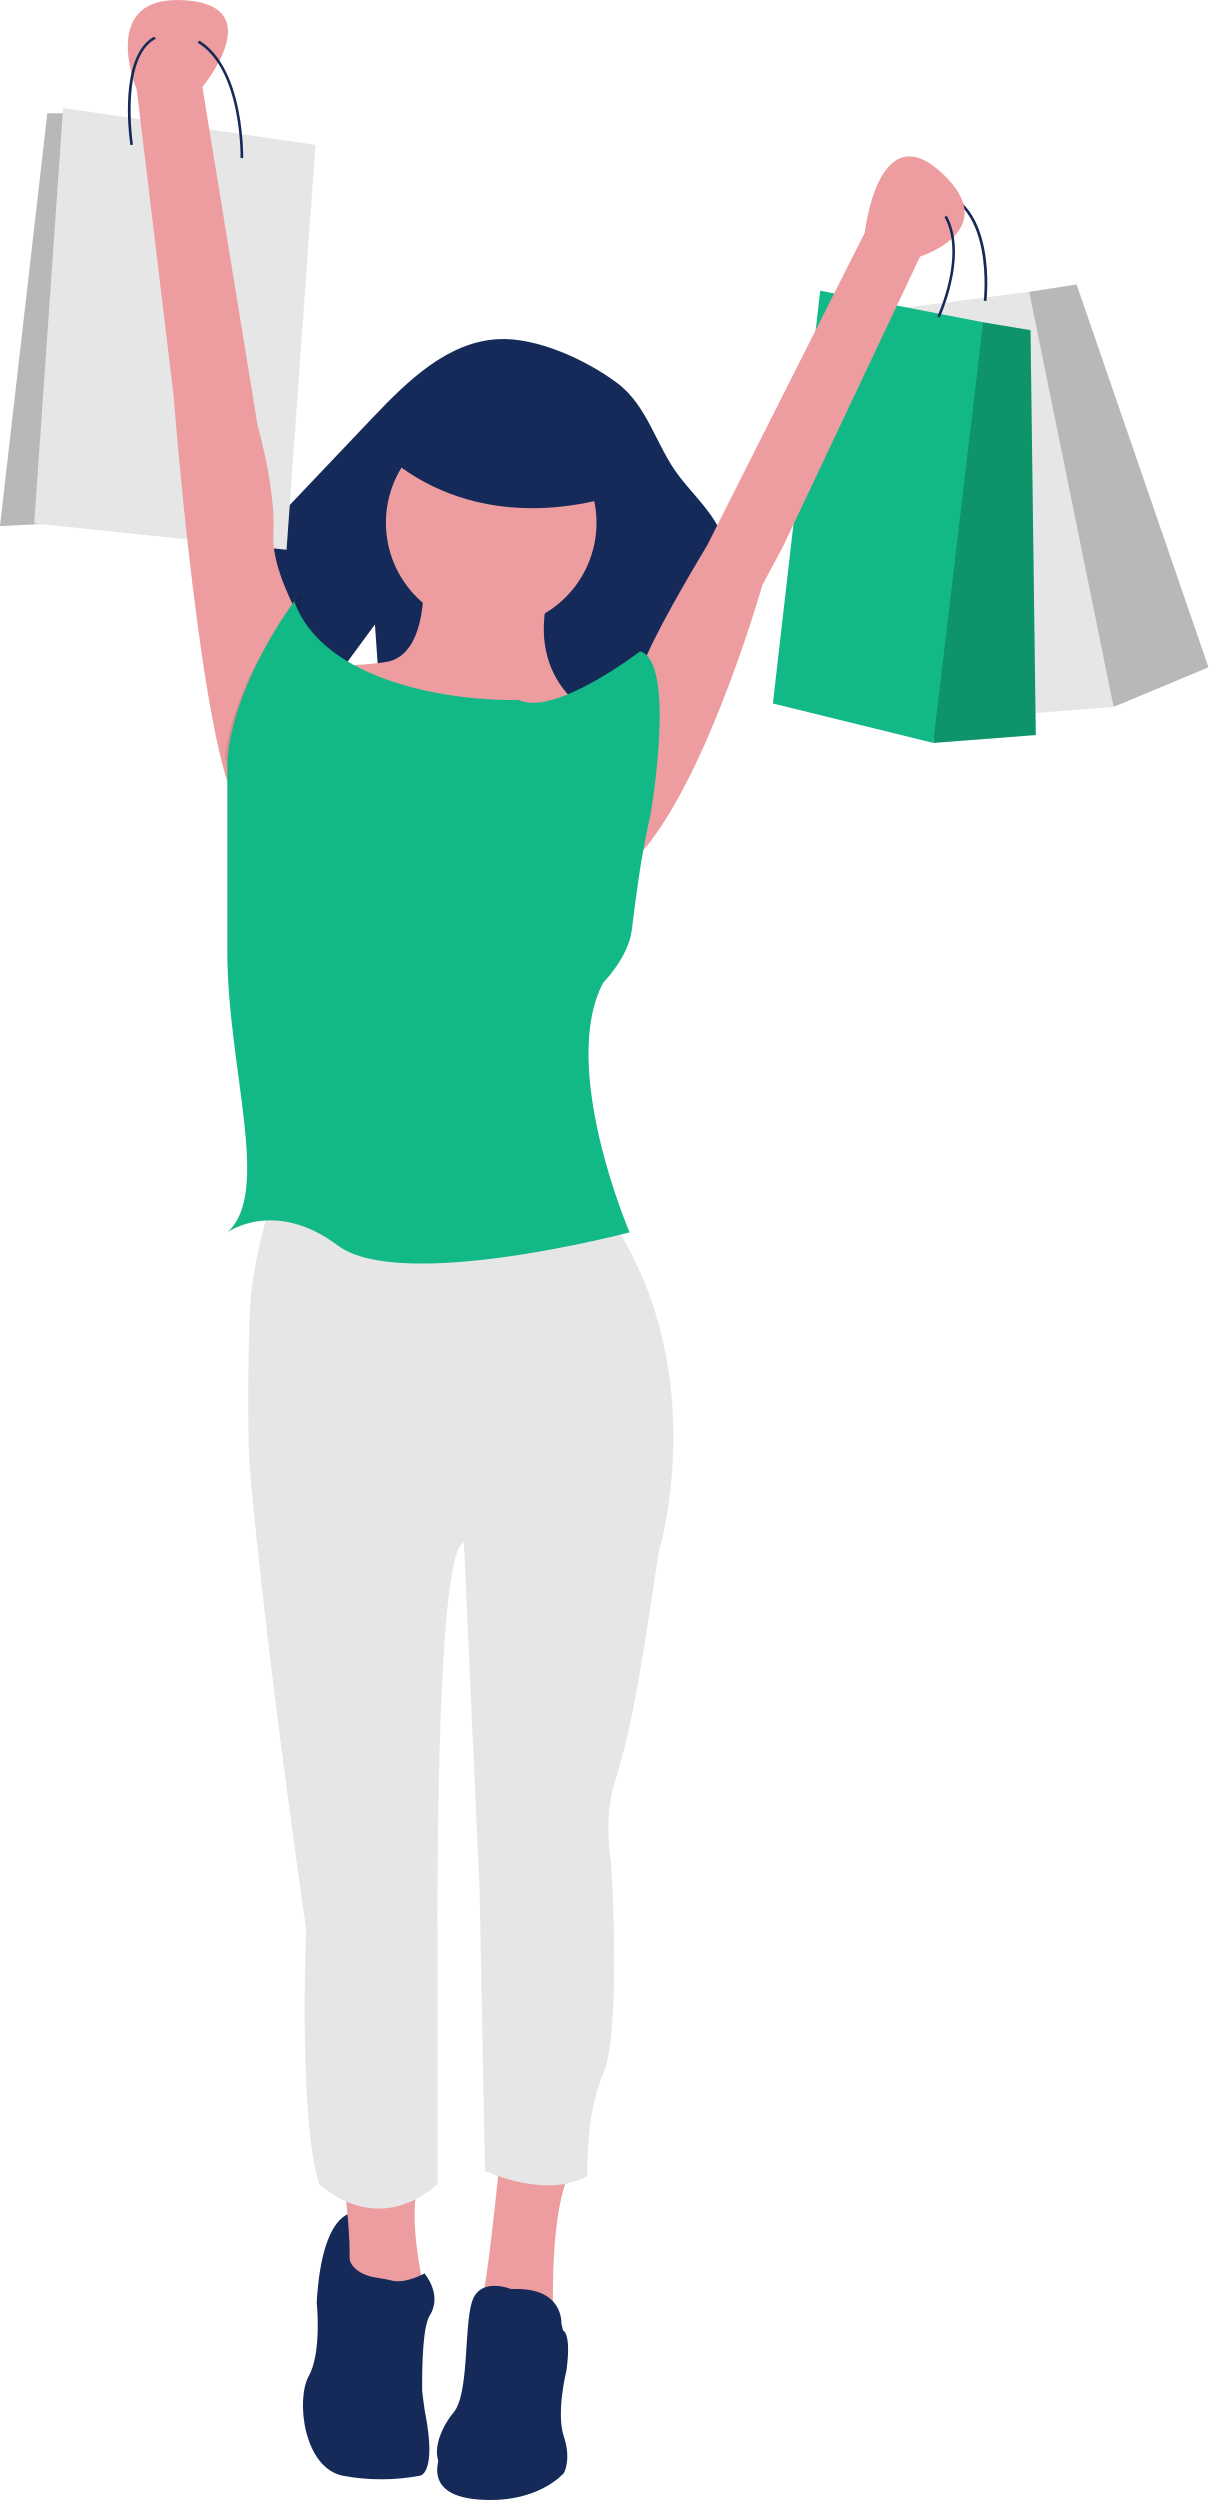
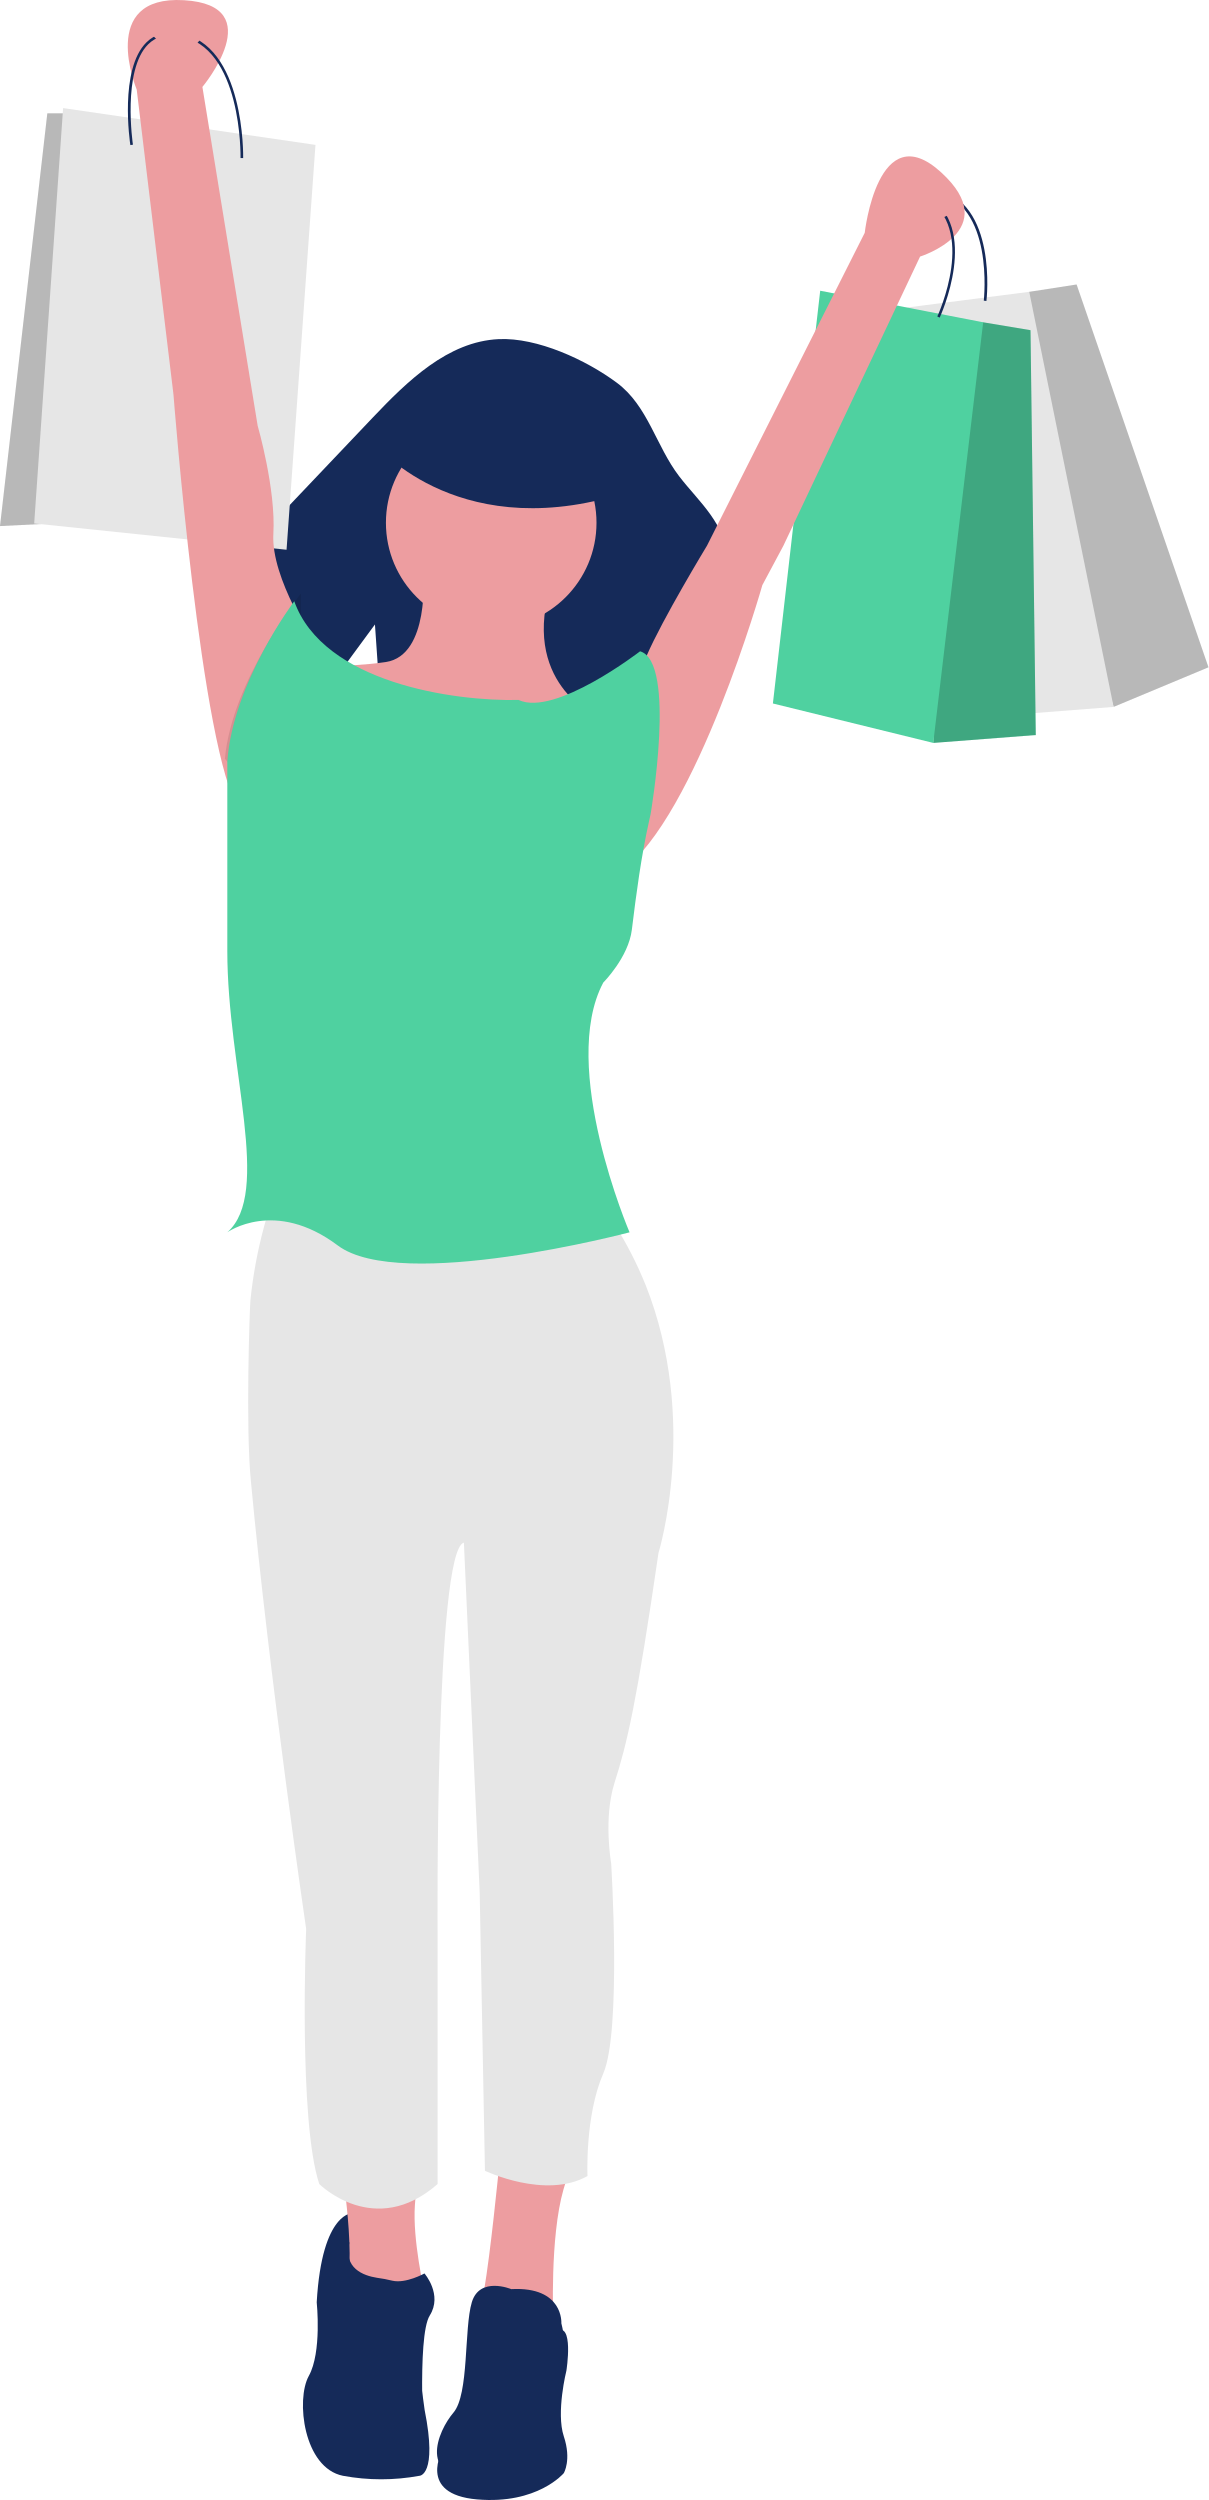
<svg xmlns="http://www.w3.org/2000/svg" viewBox="0 0 425.388 880">
  <g transform="translate(-1376 -100)">
    <path d="M984.517,189.1c-3.356-4.746-7.483-8.886-11.025-13.5-8.164-10.631-10.988-24.783-21.944-32.931-10.84-8.062-28.046-16-41.61-15.363-17.879.838-32.063,14.709-44.387,27.687l-28.261,29.756c-6.813,7.175-13.879,14.793-16.335,24.379-2.361,9.213-.057,19.109,4.265,27.582a67.118,67.118,0,0,0,18.462,22.04c9.458-13.024,22.709-31.008,22.709-31.008l3.085,44.732c16.026,5.311,33.239,6.355,50.125,5.181l5-18.341,5.249,17.326c20.18-2.675,40.462-9.643,52.946-25.388C996.615,233.836,997.348,207.247,984.517,189.1Z" transform="translate(641.59 92.068)" fill="#152a59" />
    <path d="M880.467,196.37s2.391,28.693-13.151,31.083-32.279,0-32.279,9.563,11.954,96.835,11.954,96.835l29.888-2.391,41.842-40.647,22.714-44.233s-27.5-11.954-15.542-47.821Z" transform="translate(644.527 105.577)" fill="#ed9da0" />
    <ellipse cx="37.061" cy="37.061" rx="37.061" ry="37.061" transform="translate(1511.846 246.954)" fill="#ed9da0" />
    <path d="M859.538,163.173s29.888,35.86,89.663,15.542L932.467,148.82l-39.451-11.954Z" transform="translate(649.318 93.943)" fill="#152a59" />
    <path d="M732.8,213.595l-33.4,13.941L660.6,92.231l9.1-10.8,16.681-2.586Z" transform="translate(1068.584 121.294)" fill="#e6e6e6" />
    <path d="M732.8,213.595l-33.4,13.941L660.6,92.231l9.1-10.8,16.681-2.586Z" transform="translate(1068.58 121.294)" opacity="0.2" />
    <path d="M680.4,80.86,622.43,88.3l29.714,143.179L710.1,226.97Z" transform="translate(1057.889 121.86)" fill="#e6e6e6" />
    <path d="M722.944,172.51l-.922-.115c0-.346,3.841-34.143-17.372-38.406l.179-.909C726.951,137.522,723.021,172.165,722.944,172.51Z" transform="translate(1000.274 33.436)" fill="#152a59" />
-     <path d="M677.409,234.518,641.32,237.3,646.876,96.64l12.021-7.4,16.656,2.778Z" transform="translate(1063.182 124.209)" fill="#12b886" />
+     <path d="M677.409,234.518,641.32,237.3,646.876,96.64l12.021-7.4,16.656,2.778Z" transform="translate(1063.182 124.209)" fill="#4fd1a0" />
    <path d="M677.409,234.518,641.32,237.3,646.876,96.64l12.021-7.4,16.656,2.778Z" transform="translate(1063.182 124.209)" opacity="0.2" />
-     <path d="M671.252,91.672,613.885,80.56,597.23,225.851l56.445,13.877Z" transform="translate(1050.827 121.776)" fill="#12b886" />
+     <path d="M671.252,91.672,613.885,80.56,597.23,225.851l56.445,13.877Z" transform="translate(1050.827 121.776)" fill="#4fd1a0" />
    <path d="M396.69,35.03h-8.334L371.7,180.308l37.011-1.843Z" transform="translate(1004.3 104.869)" fill="#e6e6e6" />
    <path d="M396.69,35.03h-8.334L371.7,180.308l37.011-1.843Z" transform="translate(1004.3 104.869)" opacity="0.2" />
    <path d="M391.278,33.58,381.1,179.793l88.834,9.256L480.111,46.536Z" transform="translate(1006.934 104.463)" fill="#e6e6e6" />
    <path d="M539.8,706.811s-11.1-.922-12.956,31.468c0,0,1.856,17.577-2.778,25.911s-1.856,32.389,12.034,35.167a74.161,74.161,0,0,0,26.884,0s6.478,0,1.856-23.133l-9.256-67.557Z" transform="translate(960.639 172.128)" fill="#152a59" />
    <path d="M535.9,311.186V323.22l-20.355,52.745-5.556-5.556a9.356,9.356,0,0,1-.845-1.05c-13.442-19.1-23.223-146.085-23.223-146.085L472.979,115.9S459.1,82.618,489.622,84.436s6.478,30.533,6.478,30.533l19.446,119.213s6.465,22.378,5.531,38.1S535.9,311.186,535.9,311.186Z" transform="translate(951.144 15.636)" fill="#ed9da0" />
    <path d="M726.02,159.389,677.9,261.178l-7.4,13.852s-23.044,81.319-49.659,100.791a24.319,24.319,0,0,1-4.942,2.855l-5.556-44.423,5.121-12.9.384-.986a62.156,62.156,0,0,0,13.878-20.355c5.556-12.956,21.29-38.867,21.29-38.867l55.523-110.124s4.622-41.645,26.884-21.29S726.02,159.389,726.02,159.389Z" transform="translate(973.848 30.926)" fill="#ed9da0" />
    <path d="M561.692,737.392s-31.468,12.956-27.768.922c2.253-7.3,1.421-21.085.422-30.725-.64-6.286-1.357-10.869-1.357-10.869l26.884,2.778a21.761,21.761,0,0,0-1.549,7.361C557.442,719.136,561.692,737.392,561.692,737.392Z" transform="translate(963.721 169.301)" fill="#ed9da0" />
    <path d="M600.128,703.424c-4.852,16.847-3.585,46.19-3.585,46.19s-28.689,3.7-25.911-3.7c1.933-5.121,4.762-30.495,6.3-45.409.679-6.516,1.1-11.035,1.1-11.035l25.911,5.556A25.885,25.885,0,0,0,600.128,703.424Z" transform="translate(974.215 167.27)" fill="#ed9da0" />
    <path d="M651.362,552.3c-7.666,52.737-11.031,67.048-15.516,81.024-3.917,12.61-1.139,28.165-1.139,28.165s3.7,59.222-2.778,74.034-5.556,36.089-5.556,36.089c-14.812,8.334-36.089-1.856-36.089-1.856l-1.856-98.09L582.87,548.64c-10.242,2.778-9.256,137.879-9.256,137.879V774.43c-22.212,19.434-41.645,0-41.645,0-7.4-22.212-4.622-89.768-4.622-89.768s-13.02-88.834-19.421-157.312c-1.979-19.24-.418-62.022-.2-63.959a161.525,161.525,0,0,1,4.788-25.924,58.364,58.364,0,0,1,2.816-8.206l99.434,4.622,5.863.269,14.082.653c1.536,2.317,2.983,4.673,4.327,7.028,1.946,3.418,3.7,6.862,5.262,10.242.9,1.971,1.741,3.956,2.56,5.927C665.764,505.74,651.362,552.3,651.362,552.3Z" transform="translate(956.42 94.356)" fill="#e6e6e6" />
    <path d="M546.9,727.382c-4.724-.743-11.944-3.341-9.678-12.418,0,0-8.744-3.021-7.822,33.068,0,0-.922,17.577-2.778,21.29s0,25.911,19.434,24.055c0,0,13.878,4.622,17.577-2.778,0,0-2.778-42.567,1.856-49.928s-1.856-14.812-1.856-14.812-6.555,3.636-11.266,2.56A49.543,49.543,0,0,0,546.9,727.382Z" transform="translate(961.779 174.396)" fill="#152a59" />
    <path d="M560.908,781.087s-9.256,15.734,12.034,17.577,30.533-9.256,30.533-9.256,2.778-4.622,0-12.956.922-23.133.922-23.133,2.778-17.577-3.7-13.878S560.908,781.087,560.908,781.087Z" transform="translate(970.982 181.129)" fill="#152a59" />
    <path d="M584.994,728.023s-11.1-4.622-13.878,4.622-.922,32.389-6.478,38.867-12.956,24.055,9.256,23.133,26.884-8.334,26.884-8.334-.922-23.133,1.856-29.611,0-16.643,0-16.643S603.493,727.037,584.994,728.023Z" transform="translate(970.965 177.749)" fill="#152a59" />
    <path d="M510.442,137.49h-.922c0-.4.653-39.43-21.764-43.028-4.417-.7-8.027.294-10.728,2.97-9.256,9.179-5.428,35.1-5.39,35.359l-.909.141c-.166-1.088-3.93-26.654,5.659-36.153,2.919-2.906,6.811-3.994,11.522-3.239C511.107,97.253,510.454,137.094,510.442,137.49Z" transform="translate(951.153 18.142)" fill="#152a59" />
    <path d="M707.244,177.9l-.832-.4c.141-.307,14.4-31.2-4.442-41.965l.461-.807C722.005,145.919,707.4,177.579,707.244,177.9Z" transform="translate(999.523 33.898)" fill="#152a59" />
    <path d="M527.3,261.54v12.034l-20.355,52.745-5.556-5.556a9.354,9.354,0,0,1-.845-1.05C502.947,292.214,527.3,261.54,527.3,261.54Z" transform="translate(954.628 47.36)" opacity="0.1" />
    <path d="M474.1,90.59s13.877,23.133,23.133,0" transform="translate(952.34 17.381)" fill="#ed9da0" />
    <path d="M697.225,127.81s-5.556,27.768,16.643,14.812" transform="translate(998.021 31.959)" fill="#ed9da0" />
-     <path d="M603.732,298.425c12.8,6.03,42.759-17.129,42.759-17.129,12.956,3.7,3.7,57.379,3.7,57.379l-.5,2.228c-2.817,12.661-4.519,25.527-6.094,38.406-1.191,9.717-10.062,18.6-10.062,18.6-15.734,29.611,9.256,87.912,9.256,87.912s-80.512,21.29-102.711,4.622-38.88-4.622-38.88-4.622c15.734-13.877,0-57.625,0-99.024V320.227c1.856-27.768,23.565-56.546,23.565-56.546C535.007,292.37,580.867,298.95,603.732,298.425Z" transform="translate(954.813 47.959)" fill="#12b886" />
+     <path d="M603.732,298.425c12.8,6.03,42.759-17.129,42.759-17.129,12.956,3.7,3.7,57.379,3.7,57.379l-.5,2.228c-2.817,12.661-4.519,25.527-6.094,38.406-1.191,9.717-10.062,18.6-10.062,18.6-15.734,29.611,9.256,87.912,9.256,87.912s-80.512,21.29-102.711,4.622-38.88-4.622-38.88-4.622c15.734-13.877,0-57.625,0-99.024V320.227c1.856-27.768,23.565-56.546,23.565-56.546C535.007,292.37,580.867,298.95,603.732,298.425Z" transform="translate(954.813 47.959)" fill="#4fd1a0" />
  </g>
</svg>
